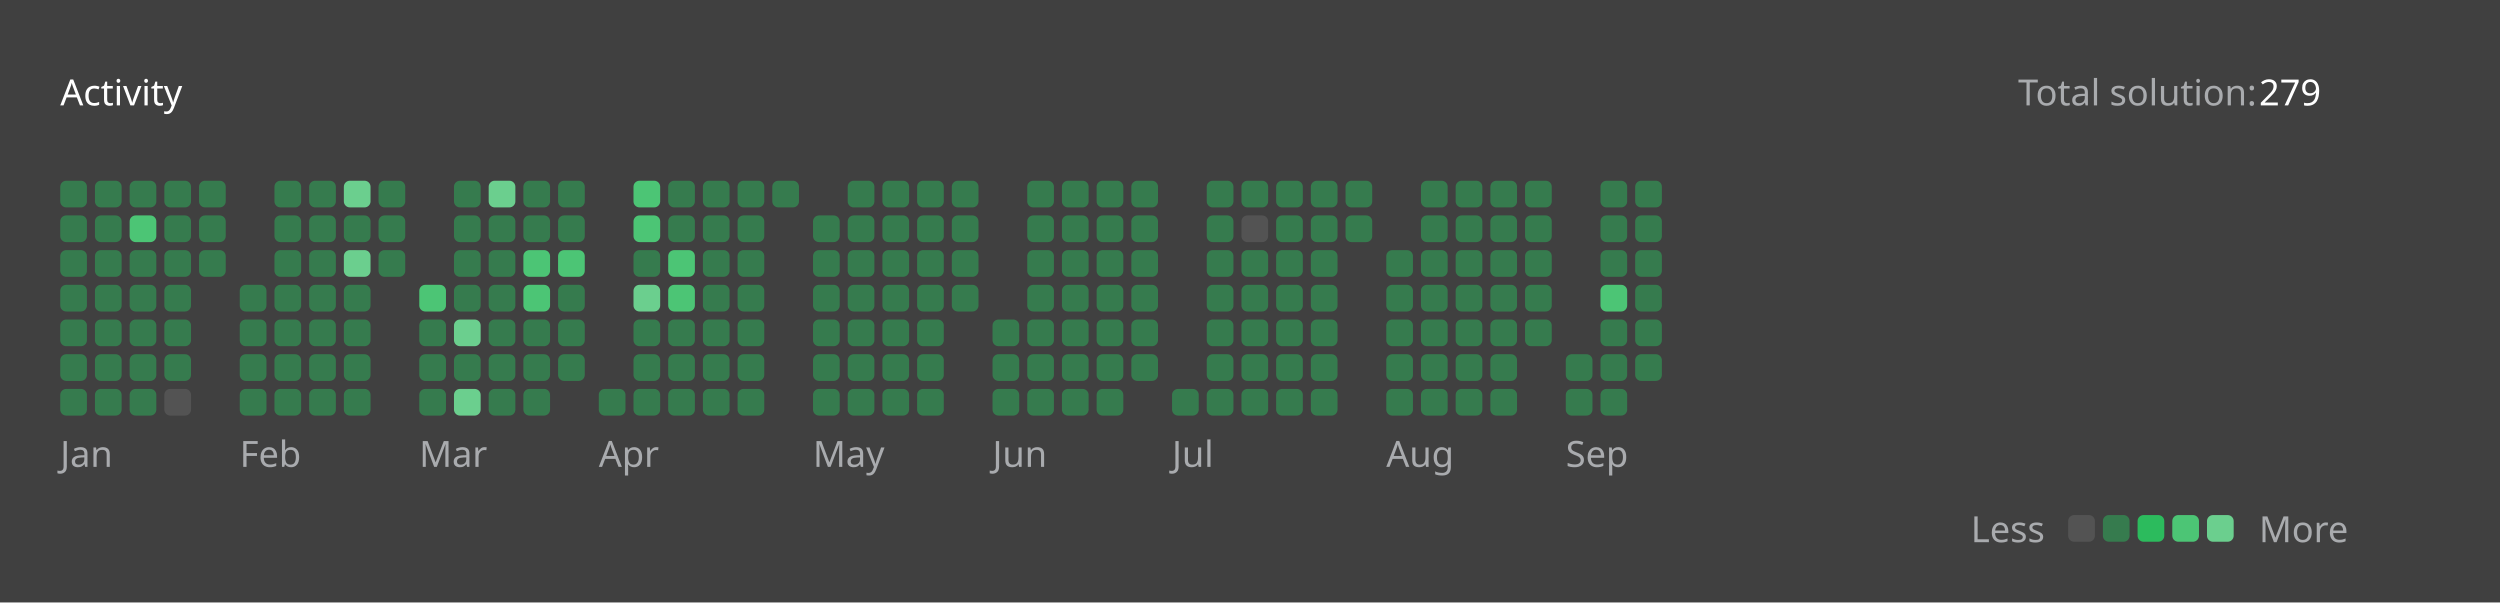
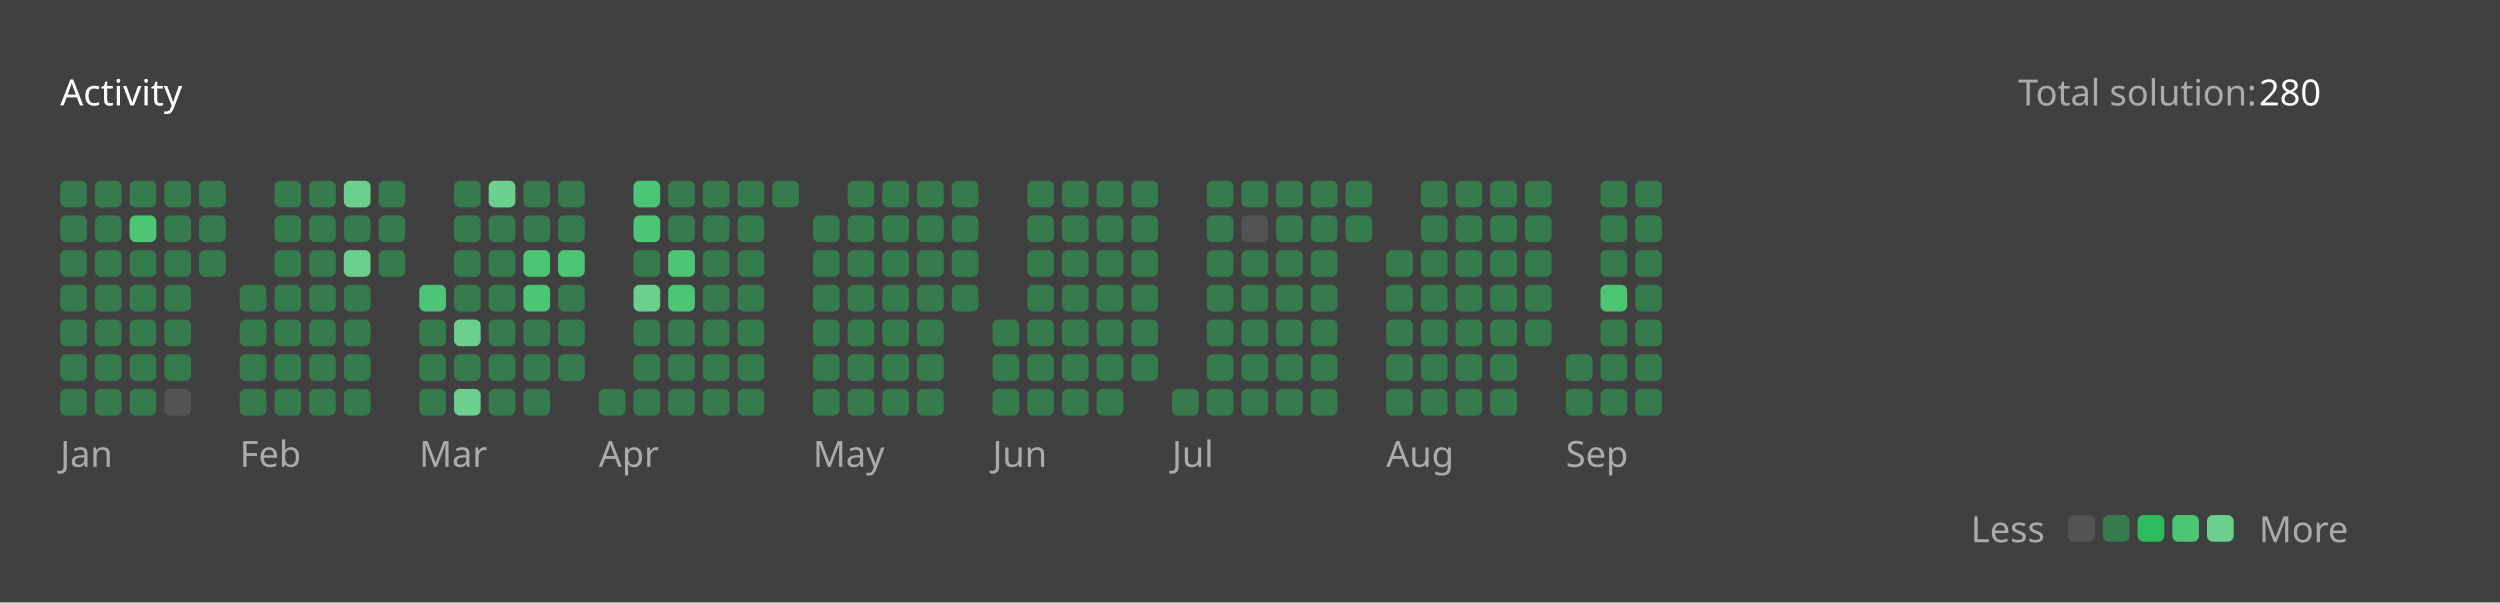
<svg xmlns="http://www.w3.org/2000/svg" version="1.1" height="200" width="830" viewBox="0 0 830 200">
  <style>*{font-family: "Segoe UI", Tahoma, Geneva, Verdana, sans-serif;}</style>
  <style>.title{font-weight: 500;font-size: 1rem;}</style>
  <style>.rotate-90{transform: rotate(-90deg);transform-origin: center;transform-box: fill-box;}</style>
  <style>.state{font-size: .75rem;}</style>
  <style>.light{color: #ffffff;fill: #ffffff;}</style>
  <style>.light-gray{color: #eff2f699;fill: #eff2f699;}</style>
  <style>.dark-gray{color: #ebebf54d;fill: #ebebf54d;}</style>
  <style>.gray{color: #747474;fill: #747474;}</style>
  <style>.orange{color: #ffa116;fill: #ffa116;}</style>
  <style>.background{color: #404040;fill: #404040;}</style>
  <style>.level-1-block{fill: #ffffff1a;}</style>
  <style>.level-2-block{fill: #2cb55d80;}</style>
  <style>.level-3-block{fill: #2cbb5dff;}</style>
  <style>.level-4-block{fill: #4cc575ff;}</style>
  <style>.level-5-block{fill: #6bcf8eff;}</style>
  <rect fill="#404040" x="0" y="0" width="830" height="200" rx="0.5rem" />
  <g text-anchor="start" text-decoration="1" class="title">
    <text x="20" y="35">
      <tspan class="light">Activity</tspan>
      <tspan class="orange" />
    </text>
  </g>
  <g class="state">
    <text x="670" y="35" class="light-gray"> Total solution: </text>
-     <text x="750" y="35" class="light"> 279 </text>
+     <text x="750" y="35" class="light"> 280 </text>
    <text x="678.88" y="180" class="light-gray" text-anchor="end">Less</text>
    <rect x="686.64" y="171" width="8.86" height="8.86" rx="2" ry="2" class="level-1-block" />
    <rect x="698.16" y="171" width="8.86" height="8.86" rx="2" ry="2" class="level-2-block" />
    <rect x="709.68" y="171" width="8.86" height="8.86" rx="2" ry="2" class="level-3-block" />
    <rect x="721.2" y="171" width="8.86" height="8.86" rx="2" ry="2" class="level-4-block" />
    <rect x="732.72" y="171" width="8.86" height="8.86" rx="2" ry="2" class="level-5-block" />
    <text x="750" y="180" class="light-gray">More</text>
  </g>
  <g x="20" y="60">
    <g x="20" y="60">
      <g x="20.0" y="60">
        <rect x="20.0" y="60.0" width="8.86" height="8.86" rx="2" ry="2" class="level-2-block" />
        <rect x="20.0" y="71.52" width="8.86" height="8.86" rx="2" ry="2" class="level-2-block" />
        <rect x="20.0" y="83.04" width="8.86" height="8.86" rx="2" ry="2" class="level-2-block" />
        <rect x="20.0" y="94.56" width="8.86" height="8.86" rx="2" ry="2" class="level-2-block" />
        <rect x="20.0" y="106.08" width="8.86" height="8.86" rx="2" ry="2" class="level-2-block" />
        <rect x="20.0" y="117.6" width="8.86" height="8.86" rx="2" ry="2" class="level-2-block" />
        <rect x="20.0" y="129.12" width="8.86" height="8.86" rx="2" ry="2" class="level-2-block" />
      </g>
      <g x="31.52" y="60">
        <rect x="31.52" y="60.0" width="8.86" height="8.86" rx="2" ry="2" class="level-2-block" />
        <rect x="31.52" y="71.52" width="8.86" height="8.86" rx="2" ry="2" class="level-2-block" />
        <rect x="31.52" y="83.04" width="8.86" height="8.86" rx="2" ry="2" class="level-2-block" />
        <rect x="31.52" y="94.56" width="8.86" height="8.86" rx="2" ry="2" class="level-2-block" />
        <rect x="31.52" y="106.08" width="8.86" height="8.86" rx="2" ry="2" class="level-2-block" />
        <rect x="31.52" y="117.6" width="8.86" height="8.86" rx="2" ry="2" class="level-2-block" />
        <rect x="31.52" y="129.12" width="8.86" height="8.86" rx="2" ry="2" class="level-2-block" />
      </g>
      <g x="43.04" y="60">
        <rect x="43.04" y="60.0" width="8.86" height="8.86" rx="2" ry="2" class="level-2-block" />
        <rect x="43.04" y="71.52" width="8.86" height="8.86" rx="2" ry="2" class="level-4-block" />
        <rect x="43.04" y="83.04" width="8.86" height="8.86" rx="2" ry="2" class="level-2-block" />
        <rect x="43.04" y="94.56" width="8.86" height="8.86" rx="2" ry="2" class="level-2-block" />
        <rect x="43.04" y="106.08" width="8.86" height="8.86" rx="2" ry="2" class="level-2-block" />
        <rect x="43.04" y="117.6" width="8.86" height="8.86" rx="2" ry="2" class="level-2-block" />
        <rect x="43.04" y="129.12" width="8.86" height="8.86" rx="2" ry="2" class="level-2-block" />
      </g>
      <g x="54.56" y="60">
        <rect x="54.56" y="60.0" width="8.86" height="8.86" rx="2" ry="2" class="level-2-block" />
        <rect x="54.56" y="71.52" width="8.86" height="8.86" rx="2" ry="2" class="level-2-block" />
        <rect x="54.56" y="83.04" width="8.86" height="8.86" rx="2" ry="2" class="level-2-block" />
        <rect x="54.56" y="94.56" width="8.86" height="8.86" rx="2" ry="2" class="level-2-block" />
        <rect x="54.56" y="106.08" width="8.86" height="8.86" rx="2" ry="2" class="level-2-block" />
        <rect x="54.56" y="117.6" width="8.86" height="8.86" rx="2" ry="2" class="level-2-block" />
        <rect x="54.56" y="129.12" width="8.86" height="8.86" rx="2" ry="2" class="level-1-block" />
      </g>
      <g x="66.08" y="60">
        <rect x="66.08" y="60.0" width="8.86" height="8.86" rx="2" ry="2" class="level-2-block" />
        <rect x="66.08" y="71.52" width="8.86" height="8.86" rx="2" ry="2" class="level-2-block" />
        <rect x="66.08" y="83.04" width="8.86" height="8.86" rx="2" ry="2" class="level-2-block" />
      </g>
      <text x="20.0" y="155" class="light-gray state">Jan</text>
    </g>
  </g>
  <g x="79.6" y="60">
    <g x="79.6" y="60">
      <g x="79.6" y="60">
        <rect x="79.6" y="94.56" width="8.86" height="8.86" rx="2" ry="2" class="level-2-block" />
        <rect x="79.6" y="106.08" width="8.86" height="8.86" rx="2" ry="2" class="level-2-block" />
        <rect x="79.6" y="117.6" width="8.86" height="8.86" rx="2" ry="2" class="level-2-block" />
        <rect x="79.6" y="129.12" width="8.86" height="8.86" rx="2" ry="2" class="level-2-block" />
      </g>
      <g x="91.12" y="60">
        <rect x="91.12" y="60.0" width="8.86" height="8.86" rx="2" ry="2" class="level-2-block" />
        <rect x="91.12" y="71.52" width="8.86" height="8.86" rx="2" ry="2" class="level-2-block" />
        <rect x="91.12" y="83.04" width="8.86" height="8.86" rx="2" ry="2" class="level-2-block" />
        <rect x="91.12" y="94.56" width="8.86" height="8.86" rx="2" ry="2" class="level-2-block" />
        <rect x="91.12" y="106.08" width="8.86" height="8.86" rx="2" ry="2" class="level-2-block" />
        <rect x="91.12" y="117.6" width="8.86" height="8.86" rx="2" ry="2" class="level-2-block" />
        <rect x="91.12" y="129.12" width="8.86" height="8.86" rx="2" ry="2" class="level-2-block" />
      </g>
      <g x="102.64" y="60">
        <rect x="102.64" y="60.0" width="8.86" height="8.86" rx="2" ry="2" class="level-2-block" />
        <rect x="102.64" y="71.52" width="8.86" height="8.86" rx="2" ry="2" class="level-2-block" />
        <rect x="102.64" y="83.04" width="8.86" height="8.86" rx="2" ry="2" class="level-2-block" />
        <rect x="102.64" y="94.56" width="8.86" height="8.86" rx="2" ry="2" class="level-2-block" />
        <rect x="102.64" y="106.08" width="8.86" height="8.86" rx="2" ry="2" class="level-2-block" />
        <rect x="102.64" y="117.6" width="8.86" height="8.86" rx="2" ry="2" class="level-2-block" />
        <rect x="102.64" y="129.12" width="8.86" height="8.86" rx="2" ry="2" class="level-2-block" />
      </g>
      <g x="114.16" y="60">
        <rect x="114.16" y="60.0" width="8.86" height="8.86" rx="2" ry="2" class="level-5-block" />
        <rect x="114.16" y="71.52" width="8.86" height="8.86" rx="2" ry="2" class="level-2-block" />
        <rect x="114.16" y="83.04" width="8.86" height="8.86" rx="2" ry="2" class="level-5-block" />
        <rect x="114.16" y="94.56" width="8.86" height="8.86" rx="2" ry="2" class="level-2-block" />
        <rect x="114.16" y="106.08" width="8.86" height="8.86" rx="2" ry="2" class="level-2-block" />
        <rect x="114.16" y="117.6" width="8.86" height="8.86" rx="2" ry="2" class="level-2-block" />
        <rect x="114.16" y="129.12" width="8.86" height="8.86" rx="2" ry="2" class="level-2-block" />
      </g>
      <g x="125.68" y="60">
        <rect x="125.68" y="60.0" width="8.86" height="8.86" rx="2" ry="2" class="level-2-block" />
        <rect x="125.68" y="71.52" width="8.86" height="8.86" rx="2" ry="2" class="level-2-block" />
        <rect x="125.68" y="83.04" width="8.86" height="8.86" rx="2" ry="2" class="level-2-block" />
      </g>
      <text x="79.6" y="155" class="light-gray state">Feb</text>
    </g>
  </g>
  <g x="139.2" y="60">
    <g x="139.2" y="60">
      <g x="139.2" y="60">
        <rect x="139.2" y="94.56" width="8.86" height="8.86" rx="2" ry="2" class="level-4-block" />
        <rect x="139.2" y="106.08" width="8.86" height="8.86" rx="2" ry="2" class="level-2-block" />
        <rect x="139.2" y="117.6" width="8.86" height="8.86" rx="2" ry="2" class="level-2-block" />
        <rect x="139.2" y="129.12" width="8.86" height="8.86" rx="2" ry="2" class="level-2-block" />
      </g>
      <g x="150.72" y="60">
        <rect x="150.72" y="60.0" width="8.86" height="8.86" rx="2" ry="2" class="level-2-block" />
        <rect x="150.72" y="71.52" width="8.86" height="8.86" rx="2" ry="2" class="level-2-block" />
        <rect x="150.72" y="83.04" width="8.86" height="8.86" rx="2" ry="2" class="level-2-block" />
        <rect x="150.72" y="94.56" width="8.86" height="8.86" rx="2" ry="2" class="level-2-block" />
        <rect x="150.72" y="106.08" width="8.86" height="8.86" rx="2" ry="2" class="level-5-block" />
        <rect x="150.72" y="117.6" width="8.86" height="8.86" rx="2" ry="2" class="level-2-block" />
        <rect x="150.72" y="129.12" width="8.86" height="8.86" rx="2" ry="2" class="level-5-block" />
      </g>
      <g x="162.24" y="60">
        <rect x="162.24" y="60.0" width="8.86" height="8.86" rx="2" ry="2" class="level-5-block" />
        <rect x="162.24" y="71.52" width="8.86" height="8.86" rx="2" ry="2" class="level-2-block" />
        <rect x="162.24" y="83.04" width="8.86" height="8.86" rx="2" ry="2" class="level-2-block" />
        <rect x="162.24" y="94.56" width="8.86" height="8.86" rx="2" ry="2" class="level-2-block" />
        <rect x="162.24" y="106.08" width="8.86" height="8.86" rx="2" ry="2" class="level-2-block" />
        <rect x="162.24" y="117.6" width="8.86" height="8.86" rx="2" ry="2" class="level-2-block" />
        <rect x="162.24" y="129.12" width="8.86" height="8.86" rx="2" ry="2" class="level-2-block" />
      </g>
      <g x="173.76" y="60">
        <rect x="173.76" y="60.0" width="8.86" height="8.86" rx="2" ry="2" class="level-2-block" />
        <rect x="173.76" y="71.52" width="8.86" height="8.86" rx="2" ry="2" class="level-2-block" />
        <rect x="173.76" y="83.04" width="8.86" height="8.86" rx="2" ry="2" class="level-4-block" />
        <rect x="173.76" y="94.56" width="8.86" height="8.86" rx="2" ry="2" class="level-4-block" />
        <rect x="173.76" y="106.08" width="8.86" height="8.86" rx="2" ry="2" class="level-2-block" />
        <rect x="173.76" y="117.6" width="8.86" height="8.86" rx="2" ry="2" class="level-2-block" />
        <rect x="173.76" y="129.12" width="8.86" height="8.86" rx="2" ry="2" class="level-2-block" />
      </g>
      <g x="185.28" y="60">
        <rect x="185.28" y="60.0" width="8.86" height="8.86" rx="2" ry="2" class="level-2-block" />
        <rect x="185.28" y="71.52" width="8.86" height="8.86" rx="2" ry="2" class="level-2-block" />
        <rect x="185.28" y="83.04" width="8.86" height="8.86" rx="2" ry="2" class="level-4-block" />
        <rect x="185.28" y="94.56" width="8.86" height="8.86" rx="2" ry="2" class="level-2-block" />
        <rect x="185.28" y="106.08" width="8.86" height="8.86" rx="2" ry="2" class="level-2-block" />
        <rect x="185.28" y="117.6" width="8.86" height="8.86" rx="2" ry="2" class="level-2-block" />
      </g>
      <text x="139.2" y="155" class="light-gray state">Mar</text>
    </g>
  </g>
  <g x="198.8" y="60">
    <g x="198.8" y="60">
      <g x="198.8" y="60">
        <rect x="198.8" y="129.12" width="8.86" height="8.86" rx="2" ry="2" class="level-2-block" />
      </g>
      <g x="210.32" y="60">
        <rect x="210.32" y="60.0" width="8.86" height="8.86" rx="2" ry="2" class="level-4-block" />
        <rect x="210.32" y="71.52" width="8.86" height="8.86" rx="2" ry="2" class="level-4-block" />
        <rect x="210.32" y="83.04" width="8.86" height="8.86" rx="2" ry="2" class="level-2-block" />
        <rect x="210.32" y="94.56" width="8.86" height="8.86" rx="2" ry="2" class="level-5-block" />
        <rect x="210.32" y="106.08" width="8.86" height="8.86" rx="2" ry="2" class="level-2-block" />
        <rect x="210.32" y="117.6" width="8.86" height="8.86" rx="2" ry="2" class="level-2-block" />
        <rect x="210.32" y="129.12" width="8.86" height="8.86" rx="2" ry="2" class="level-2-block" />
      </g>
      <g x="221.84" y="60">
        <rect x="221.84" y="60.0" width="8.86" height="8.86" rx="2" ry="2" class="level-2-block" />
        <rect x="221.84" y="71.52" width="8.86" height="8.86" rx="2" ry="2" class="level-2-block" />
        <rect x="221.84" y="83.04" width="8.86" height="8.86" rx="2" ry="2" class="level-4-block" />
        <rect x="221.84" y="94.56" width="8.86" height="8.86" rx="2" ry="2" class="level-4-block" />
        <rect x="221.84" y="106.08" width="8.86" height="8.86" rx="2" ry="2" class="level-2-block" />
        <rect x="221.84" y="117.6" width="8.86" height="8.86" rx="2" ry="2" class="level-2-block" />
        <rect x="221.84" y="129.12" width="8.86" height="8.86" rx="2" ry="2" class="level-2-block" />
      </g>
      <g x="233.36" y="60">
        <rect x="233.36" y="60.0" width="8.86" height="8.86" rx="2" ry="2" class="level-2-block" />
        <rect x="233.36" y="71.52" width="8.86" height="8.86" rx="2" ry="2" class="level-2-block" />
        <rect x="233.36" y="83.04" width="8.86" height="8.86" rx="2" ry="2" class="level-2-block" />
        <rect x="233.36" y="94.56" width="8.86" height="8.86" rx="2" ry="2" class="level-2-block" />
        <rect x="233.36" y="106.08" width="8.86" height="8.86" rx="2" ry="2" class="level-2-block" />
        <rect x="233.36" y="117.6" width="8.86" height="8.86" rx="2" ry="2" class="level-2-block" />
        <rect x="233.36" y="129.12" width="8.86" height="8.86" rx="2" ry="2" class="level-2-block" />
      </g>
      <g x="244.88" y="60">
        <rect x="244.88" y="60.0" width="8.86" height="8.86" rx="2" ry="2" class="level-2-block" />
        <rect x="244.88" y="71.52" width="8.86" height="8.86" rx="2" ry="2" class="level-2-block" />
        <rect x="244.88" y="83.04" width="8.86" height="8.86" rx="2" ry="2" class="level-2-block" />
        <rect x="244.88" y="94.56" width="8.86" height="8.86" rx="2" ry="2" class="level-2-block" />
        <rect x="244.88" y="106.08" width="8.86" height="8.86" rx="2" ry="2" class="level-2-block" />
        <rect x="244.88" y="117.6" width="8.86" height="8.86" rx="2" ry="2" class="level-2-block" />
        <rect x="244.88" y="129.12" width="8.86" height="8.86" rx="2" ry="2" class="level-2-block" />
      </g>
      <g x="256.4" y="60">
        <rect x="256.4" y="60.0" width="8.86" height="8.86" rx="2" ry="2" class="level-2-block" />
      </g>
      <text x="198.8" y="155" class="light-gray state">Apr</text>
    </g>
  </g>
  <g x="269.92" y="60">
    <g x="269.92" y="60">
      <g x="269.92" y="60">
        <rect x="269.92" y="71.52" width="8.86" height="8.86" rx="2" ry="2" class="level-2-block" />
        <rect x="269.92" y="83.04" width="8.86" height="8.86" rx="2" ry="2" class="level-2-block" />
        <rect x="269.92" y="94.56" width="8.86" height="8.86" rx="2" ry="2" class="level-2-block" />
        <rect x="269.92" y="106.08" width="8.86" height="8.86" rx="2" ry="2" class="level-2-block" />
        <rect x="269.92" y="117.6" width="8.86" height="8.86" rx="2" ry="2" class="level-2-block" />
        <rect x="269.92" y="129.12" width="8.86" height="8.86" rx="2" ry="2" class="level-2-block" />
      </g>
      <g x="281.44" y="60">
        <rect x="281.44" y="60.0" width="8.86" height="8.86" rx="2" ry="2" class="level-2-block" />
        <rect x="281.44" y="71.52" width="8.86" height="8.86" rx="2" ry="2" class="level-2-block" />
        <rect x="281.44" y="83.04" width="8.86" height="8.86" rx="2" ry="2" class="level-2-block" />
        <rect x="281.44" y="94.56" width="8.86" height="8.86" rx="2" ry="2" class="level-2-block" />
        <rect x="281.44" y="106.08" width="8.86" height="8.86" rx="2" ry="2" class="level-2-block" />
        <rect x="281.44" y="117.6" width="8.86" height="8.86" rx="2" ry="2" class="level-2-block" />
        <rect x="281.44" y="129.12" width="8.86" height="8.86" rx="2" ry="2" class="level-2-block" />
      </g>
      <g x="292.96" y="60">
        <rect x="292.96" y="60.0" width="8.86" height="8.86" rx="2" ry="2" class="level-2-block" />
        <rect x="292.96" y="71.52" width="8.86" height="8.86" rx="2" ry="2" class="level-2-block" />
        <rect x="292.96" y="83.04" width="8.86" height="8.86" rx="2" ry="2" class="level-2-block" />
        <rect x="292.96" y="94.56" width="8.86" height="8.86" rx="2" ry="2" class="level-2-block" />
        <rect x="292.96" y="106.08" width="8.86" height="8.86" rx="2" ry="2" class="level-2-block" />
        <rect x="292.96" y="117.6" width="8.86" height="8.86" rx="2" ry="2" class="level-2-block" />
        <rect x="292.96" y="129.12" width="8.86" height="8.86" rx="2" ry="2" class="level-2-block" />
      </g>
      <g x="304.48" y="60">
        <rect x="304.48" y="60.0" width="8.86" height="8.86" rx="2" ry="2" class="level-2-block" />
        <rect x="304.48" y="71.52" width="8.86" height="8.86" rx="2" ry="2" class="level-2-block" />
        <rect x="304.48" y="83.04" width="8.86" height="8.86" rx="2" ry="2" class="level-2-block" />
        <rect x="304.48" y="94.56" width="8.86" height="8.86" rx="2" ry="2" class="level-2-block" />
        <rect x="304.48" y="106.08" width="8.86" height="8.86" rx="2" ry="2" class="level-2-block" />
        <rect x="304.48" y="117.6" width="8.86" height="8.86" rx="2" ry="2" class="level-2-block" />
        <rect x="304.48" y="129.12" width="8.86" height="8.86" rx="2" ry="2" class="level-2-block" />
      </g>
      <g x="316" y="60">
        <rect x="316" y="60.0" width="8.86" height="8.86" rx="2" ry="2" class="level-2-block" />
        <rect x="316" y="71.52" width="8.86" height="8.86" rx="2" ry="2" class="level-2-block" />
        <rect x="316" y="83.04" width="8.86" height="8.86" rx="2" ry="2" class="level-2-block" />
        <rect x="316" y="94.56" width="8.86" height="8.86" rx="2" ry="2" class="level-2-block" />
      </g>
      <text x="269.92" y="155" class="light-gray state">May</text>
    </g>
  </g>
  <g x="329.52" y="60">
    <g x="329.52" y="60">
      <g x="329.52" y="60">
        <rect x="329.52" y="106.08" width="8.86" height="8.86" rx="2" ry="2" class="level-2-block" />
        <rect x="329.52" y="117.6" width="8.86" height="8.86" rx="2" ry="2" class="level-2-block" />
        <rect x="329.52" y="129.12" width="8.86" height="8.86" rx="2" ry="2" class="level-2-block" />
      </g>
      <g x="341.04" y="60">
        <rect x="341.04" y="60.0" width="8.86" height="8.86" rx="2" ry="2" class="level-2-block" />
        <rect x="341.04" y="71.52" width="8.86" height="8.86" rx="2" ry="2" class="level-2-block" />
        <rect x="341.04" y="83.04" width="8.86" height="8.86" rx="2" ry="2" class="level-2-block" />
        <rect x="341.04" y="94.56" width="8.86" height="8.86" rx="2" ry="2" class="level-2-block" />
        <rect x="341.04" y="106.08" width="8.86" height="8.86" rx="2" ry="2" class="level-2-block" />
        <rect x="341.04" y="117.6" width="8.86" height="8.86" rx="2" ry="2" class="level-2-block" />
        <rect x="341.04" y="129.12" width="8.86" height="8.86" rx="2" ry="2" class="level-2-block" />
      </g>
      <g x="352.56" y="60">
        <rect x="352.56" y="60.0" width="8.86" height="8.86" rx="2" ry="2" class="level-2-block" />
        <rect x="352.56" y="71.52" width="8.86" height="8.86" rx="2" ry="2" class="level-2-block" />
        <rect x="352.56" y="83.04" width="8.86" height="8.86" rx="2" ry="2" class="level-2-block" />
        <rect x="352.56" y="94.56" width="8.86" height="8.86" rx="2" ry="2" class="level-2-block" />
        <rect x="352.56" y="106.08" width="8.86" height="8.86" rx="2" ry="2" class="level-2-block" />
        <rect x="352.56" y="117.6" width="8.86" height="8.86" rx="2" ry="2" class="level-2-block" />
        <rect x="352.56" y="129.12" width="8.86" height="8.86" rx="2" ry="2" class="level-2-block" />
      </g>
      <g x="364.08" y="60">
        <rect x="364.08" y="60.0" width="8.86" height="8.86" rx="2" ry="2" class="level-2-block" />
        <rect x="364.08" y="71.52" width="8.86" height="8.86" rx="2" ry="2" class="level-2-block" />
        <rect x="364.08" y="83.04" width="8.86" height="8.86" rx="2" ry="2" class="level-2-block" />
        <rect x="364.08" y="94.56" width="8.86" height="8.86" rx="2" ry="2" class="level-2-block" />
        <rect x="364.08" y="106.08" width="8.86" height="8.86" rx="2" ry="2" class="level-2-block" />
        <rect x="364.08" y="117.6" width="8.86" height="8.86" rx="2" ry="2" class="level-2-block" />
        <rect x="364.08" y="129.12" width="8.86" height="8.86" rx="2" ry="2" class="level-2-block" />
      </g>
      <g x="375.6" y="60">
        <rect x="375.6" y="60.0" width="8.86" height="8.86" rx="2" ry="2" class="level-2-block" />
        <rect x="375.6" y="71.52" width="8.86" height="8.86" rx="2" ry="2" class="level-2-block" />
        <rect x="375.6" y="83.04" width="8.86" height="8.86" rx="2" ry="2" class="level-2-block" />
        <rect x="375.6" y="94.56" width="8.86" height="8.86" rx="2" ry="2" class="level-2-block" />
        <rect x="375.6" y="106.08" width="8.86" height="8.86" rx="2" ry="2" class="level-2-block" />
        <rect x="375.6" y="117.6" width="8.86" height="8.86" rx="2" ry="2" class="level-2-block" />
      </g>
      <text x="329.52" y="155" class="light-gray state">Jun</text>
    </g>
  </g>
  <g x="389.12" y="60">
    <g x="389.12" y="60">
      <g x="389.12" y="60">
        <rect x="389.12" y="129.12" width="8.86" height="8.86" rx="2" ry="2" class="level-2-block" />
      </g>
      <g x="400.64" y="60">
        <rect x="400.64" y="60.0" width="8.86" height="8.86" rx="2" ry="2" class="level-2-block" />
        <rect x="400.64" y="71.52" width="8.86" height="8.86" rx="2" ry="2" class="level-2-block" />
        <rect x="400.64" y="83.04" width="8.86" height="8.86" rx="2" ry="2" class="level-2-block" />
        <rect x="400.64" y="94.56" width="8.86" height="8.86" rx="2" ry="2" class="level-2-block" />
        <rect x="400.64" y="106.08" width="8.86" height="8.86" rx="2" ry="2" class="level-2-block" />
        <rect x="400.64" y="117.6" width="8.86" height="8.86" rx="2" ry="2" class="level-2-block" />
        <rect x="400.64" y="129.12" width="8.86" height="8.86" rx="2" ry="2" class="level-2-block" />
      </g>
      <g x="412.16" y="60">
        <rect x="412.16" y="60.0" width="8.86" height="8.86" rx="2" ry="2" class="level-2-block" />
        <rect x="412.16" y="71.52" width="8.86" height="8.86" rx="2" ry="2" class="level-1-block" />
        <rect x="412.16" y="83.04" width="8.86" height="8.86" rx="2" ry="2" class="level-2-block" />
        <rect x="412.16" y="94.56" width="8.86" height="8.86" rx="2" ry="2" class="level-2-block" />
        <rect x="412.16" y="106.08" width="8.86" height="8.86" rx="2" ry="2" class="level-2-block" />
        <rect x="412.16" y="117.6" width="8.86" height="8.86" rx="2" ry="2" class="level-2-block" />
        <rect x="412.16" y="129.12" width="8.86" height="8.86" rx="2" ry="2" class="level-2-block" />
      </g>
      <g x="423.68" y="60">
        <rect x="423.68" y="60.0" width="8.86" height="8.86" rx="2" ry="2" class="level-2-block" />
        <rect x="423.68" y="71.52" width="8.86" height="8.86" rx="2" ry="2" class="level-2-block" />
        <rect x="423.68" y="83.04" width="8.86" height="8.86" rx="2" ry="2" class="level-2-block" />
        <rect x="423.68" y="94.56" width="8.86" height="8.86" rx="2" ry="2" class="level-2-block" />
        <rect x="423.68" y="106.08" width="8.86" height="8.86" rx="2" ry="2" class="level-2-block" />
        <rect x="423.68" y="117.6" width="8.86" height="8.86" rx="2" ry="2" class="level-2-block" />
        <rect x="423.68" y="129.12" width="8.86" height="8.86" rx="2" ry="2" class="level-2-block" />
      </g>
      <g x="435.2" y="60">
        <rect x="435.2" y="60.0" width="8.86" height="8.86" rx="2" ry="2" class="level-2-block" />
        <rect x="435.2" y="71.52" width="8.86" height="8.86" rx="2" ry="2" class="level-2-block" />
        <rect x="435.2" y="83.04" width="8.86" height="8.86" rx="2" ry="2" class="level-2-block" />
        <rect x="435.2" y="94.56" width="8.86" height="8.86" rx="2" ry="2" class="level-2-block" />
        <rect x="435.2" y="106.08" width="8.86" height="8.86" rx="2" ry="2" class="level-2-block" />
        <rect x="435.2" y="117.6" width="8.86" height="8.86" rx="2" ry="2" class="level-2-block" />
        <rect x="435.2" y="129.12" width="8.86" height="8.86" rx="2" ry="2" class="level-2-block" />
      </g>
      <g x="446.72" y="60">
        <rect x="446.72" y="60.0" width="8.86" height="8.86" rx="2" ry="2" class="level-2-block" />
        <rect x="446.72" y="71.52" width="8.86" height="8.86" rx="2" ry="2" class="level-2-block" />
      </g>
      <text x="389.12" y="155" class="light-gray state">Jul</text>
    </g>
  </g>
  <g x="460.24" y="60">
    <g x="460.24" y="60">
      <g x="460.24" y="60">
        <rect x="460.24" y="83.04" width="8.86" height="8.86" rx="2" ry="2" class="level-2-block" />
        <rect x="460.24" y="94.56" width="8.86" height="8.86" rx="2" ry="2" class="level-2-block" />
        <rect x="460.24" y="106.08" width="8.86" height="8.86" rx="2" ry="2" class="level-2-block" />
        <rect x="460.24" y="117.6" width="8.86" height="8.86" rx="2" ry="2" class="level-2-block" />
        <rect x="460.24" y="129.12" width="8.86" height="8.86" rx="2" ry="2" class="level-2-block" />
      </g>
      <g x="471.76" y="60">
        <rect x="471.76" y="60.0" width="8.86" height="8.86" rx="2" ry="2" class="level-2-block" />
        <rect x="471.76" y="71.52" width="8.86" height="8.86" rx="2" ry="2" class="level-2-block" />
        <rect x="471.76" y="83.04" width="8.86" height="8.86" rx="2" ry="2" class="level-2-block" />
        <rect x="471.76" y="94.56" width="8.86" height="8.86" rx="2" ry="2" class="level-2-block" />
        <rect x="471.76" y="106.08" width="8.86" height="8.86" rx="2" ry="2" class="level-2-block" />
        <rect x="471.76" y="117.6" width="8.86" height="8.86" rx="2" ry="2" class="level-2-block" />
        <rect x="471.76" y="129.12" width="8.86" height="8.86" rx="2" ry="2" class="level-2-block" />
      </g>
      <g x="483.28" y="60">
        <rect x="483.28" y="60.0" width="8.86" height="8.86" rx="2" ry="2" class="level-2-block" />
        <rect x="483.28" y="71.52" width="8.86" height="8.86" rx="2" ry="2" class="level-2-block" />
        <rect x="483.28" y="83.04" width="8.86" height="8.86" rx="2" ry="2" class="level-2-block" />
        <rect x="483.28" y="94.56" width="8.86" height="8.86" rx="2" ry="2" class="level-2-block" />
        <rect x="483.28" y="106.08" width="8.86" height="8.86" rx="2" ry="2" class="level-2-block" />
        <rect x="483.28" y="117.6" width="8.86" height="8.86" rx="2" ry="2" class="level-2-block" />
        <rect x="483.28" y="129.12" width="8.86" height="8.86" rx="2" ry="2" class="level-2-block" />
      </g>
      <g x="494.8" y="60">
        <rect x="494.8" y="60.0" width="8.86" height="8.86" rx="2" ry="2" class="level-2-block" />
        <rect x="494.8" y="71.52" width="8.86" height="8.86" rx="2" ry="2" class="level-2-block" />
        <rect x="494.8" y="83.04" width="8.86" height="8.86" rx="2" ry="2" class="level-2-block" />
        <rect x="494.8" y="94.56" width="8.86" height="8.86" rx="2" ry="2" class="level-2-block" />
        <rect x="494.8" y="106.08" width="8.86" height="8.86" rx="2" ry="2" class="level-2-block" />
        <rect x="494.8" y="117.6" width="8.86" height="8.86" rx="2" ry="2" class="level-2-block" />
        <rect x="494.8" y="129.12" width="8.86" height="8.86" rx="2" ry="2" class="level-2-block" />
      </g>
      <g x="506.32" y="60">
        <rect x="506.32" y="60.0" width="8.86" height="8.86" rx="2" ry="2" class="level-2-block" />
        <rect x="506.32" y="71.52" width="8.86" height="8.86" rx="2" ry="2" class="level-2-block" />
        <rect x="506.32" y="83.04" width="8.86" height="8.86" rx="2" ry="2" class="level-2-block" />
        <rect x="506.32" y="94.56" width="8.86" height="8.86" rx="2" ry="2" class="level-2-block" />
        <rect x="506.32" y="106.08" width="8.86" height="8.86" rx="2" ry="2" class="level-2-block" />
      </g>
      <text x="460.24" y="155" class="light-gray state">Aug</text>
    </g>
  </g>
  <g x="519.84" y="60">
    <g x="519.84" y="60">
      <g x="519.84" y="60">
        <rect x="519.84" y="117.6" width="8.86" height="8.86" rx="2" ry="2" class="level-2-block" />
        <rect x="519.84" y="129.12" width="8.86" height="8.86" rx="2" ry="2" class="level-2-block" />
      </g>
      <g x="531.36" y="60">
        <rect x="531.36" y="60.0" width="8.86" height="8.86" rx="2" ry="2" class="level-2-block" />
        <rect x="531.36" y="71.52" width="8.86" height="8.86" rx="2" ry="2" class="level-2-block" />
        <rect x="531.36" y="83.04" width="8.86" height="8.86" rx="2" ry="2" class="level-2-block" />
        <rect x="531.36" y="94.56" width="8.86" height="8.86" rx="2" ry="2" class="level-4-block" />
        <rect x="531.36" y="106.08" width="8.86" height="8.86" rx="2" ry="2" class="level-2-block" />
        <rect x="531.36" y="117.6" width="8.86" height="8.86" rx="2" ry="2" class="level-2-block" />
        <rect x="531.36" y="129.12" width="8.86" height="8.86" rx="2" ry="2" class="level-2-block" />
      </g>
      <g x="542.88" y="60">
        <rect x="542.88" y="60.0" width="8.86" height="8.86" rx="2" ry="2" class="level-2-block" />
        <rect x="542.88" y="71.52" width="8.86" height="8.86" rx="2" ry="2" class="level-2-block" />
        <rect x="542.88" y="83.04" width="8.86" height="8.86" rx="2" ry="2" class="level-2-block" />
        <rect x="542.88" y="94.56" width="8.86" height="8.86" rx="2" ry="2" class="level-2-block" />
        <rect x="542.88" y="106.08" width="8.86" height="8.86" rx="2" ry="2" class="level-2-block" />
        <rect x="542.88" y="117.6" width="8.86" height="8.86" rx="2" ry="2" class="level-2-block" />
+         <rect x="542.88" y="129.12" width="8.86" height="8.86" rx="2" ry="2" class="level-2-block" />
      </g>
      <text x="519.84" y="155" class="light-gray state">Sep</text>
    </g>
  </g>
</svg>
